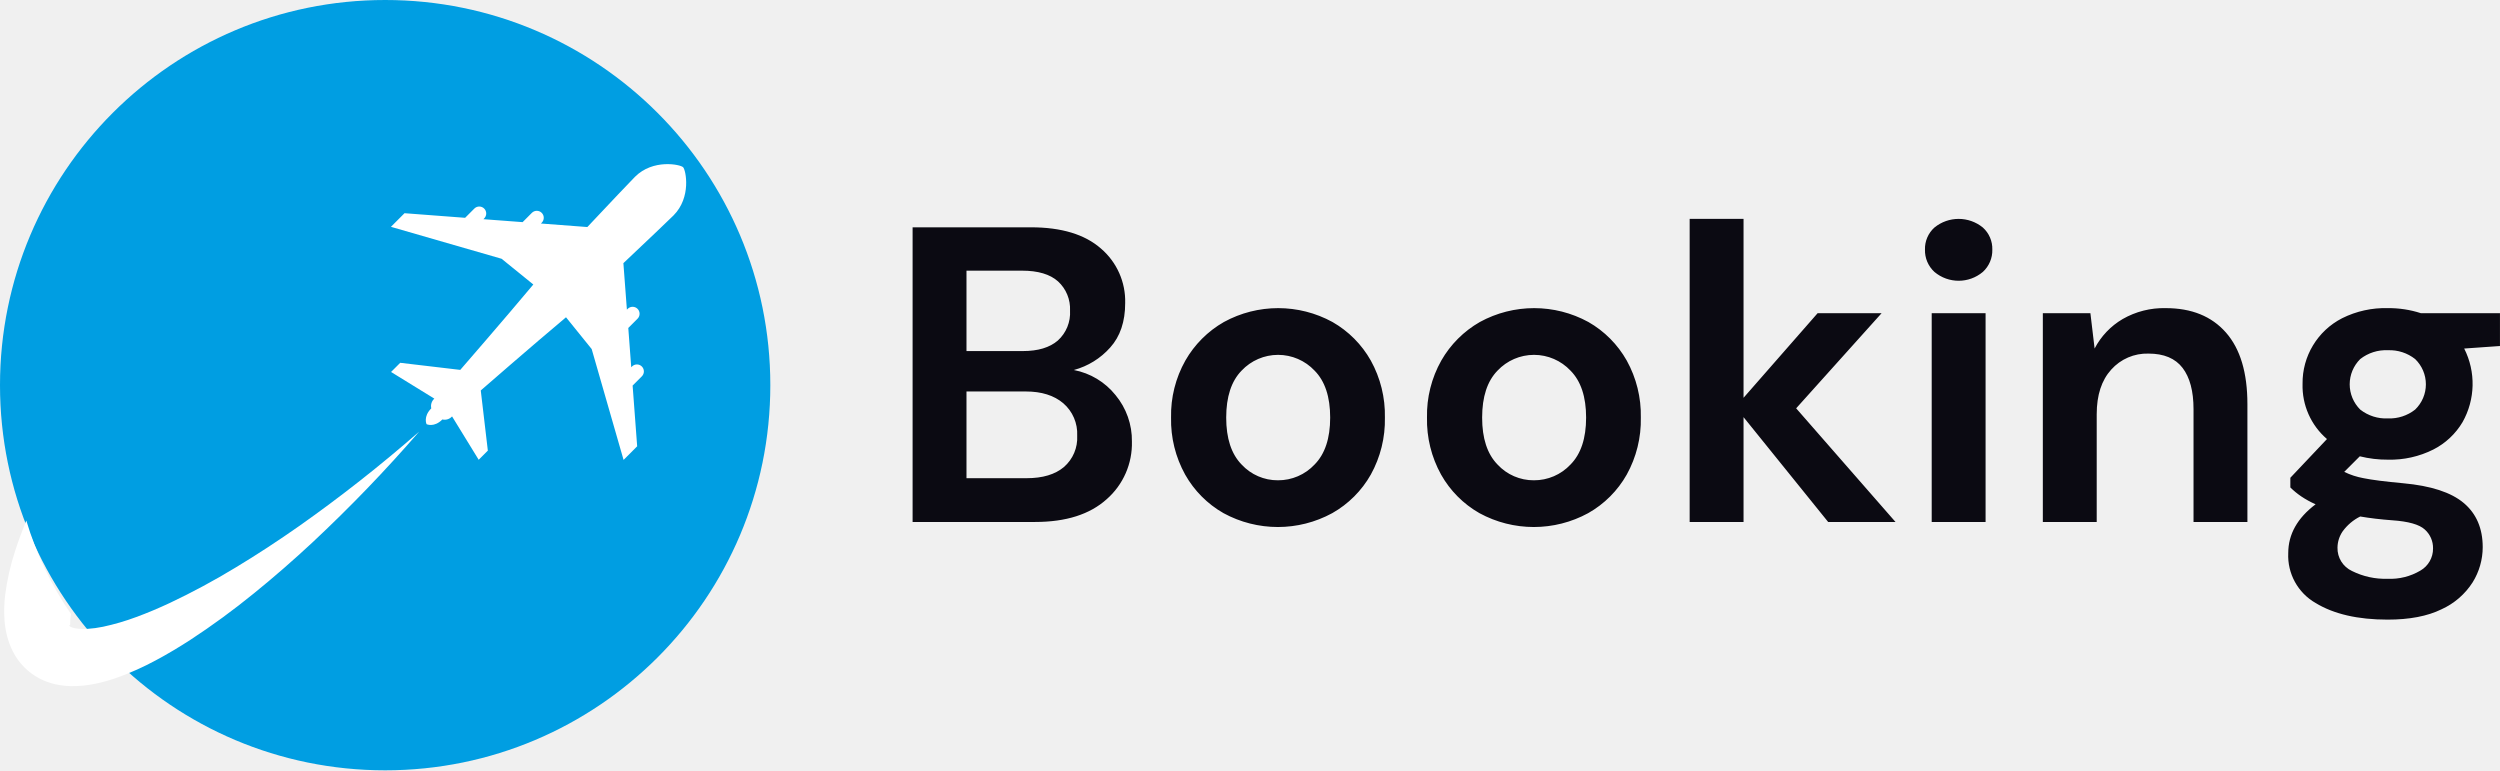
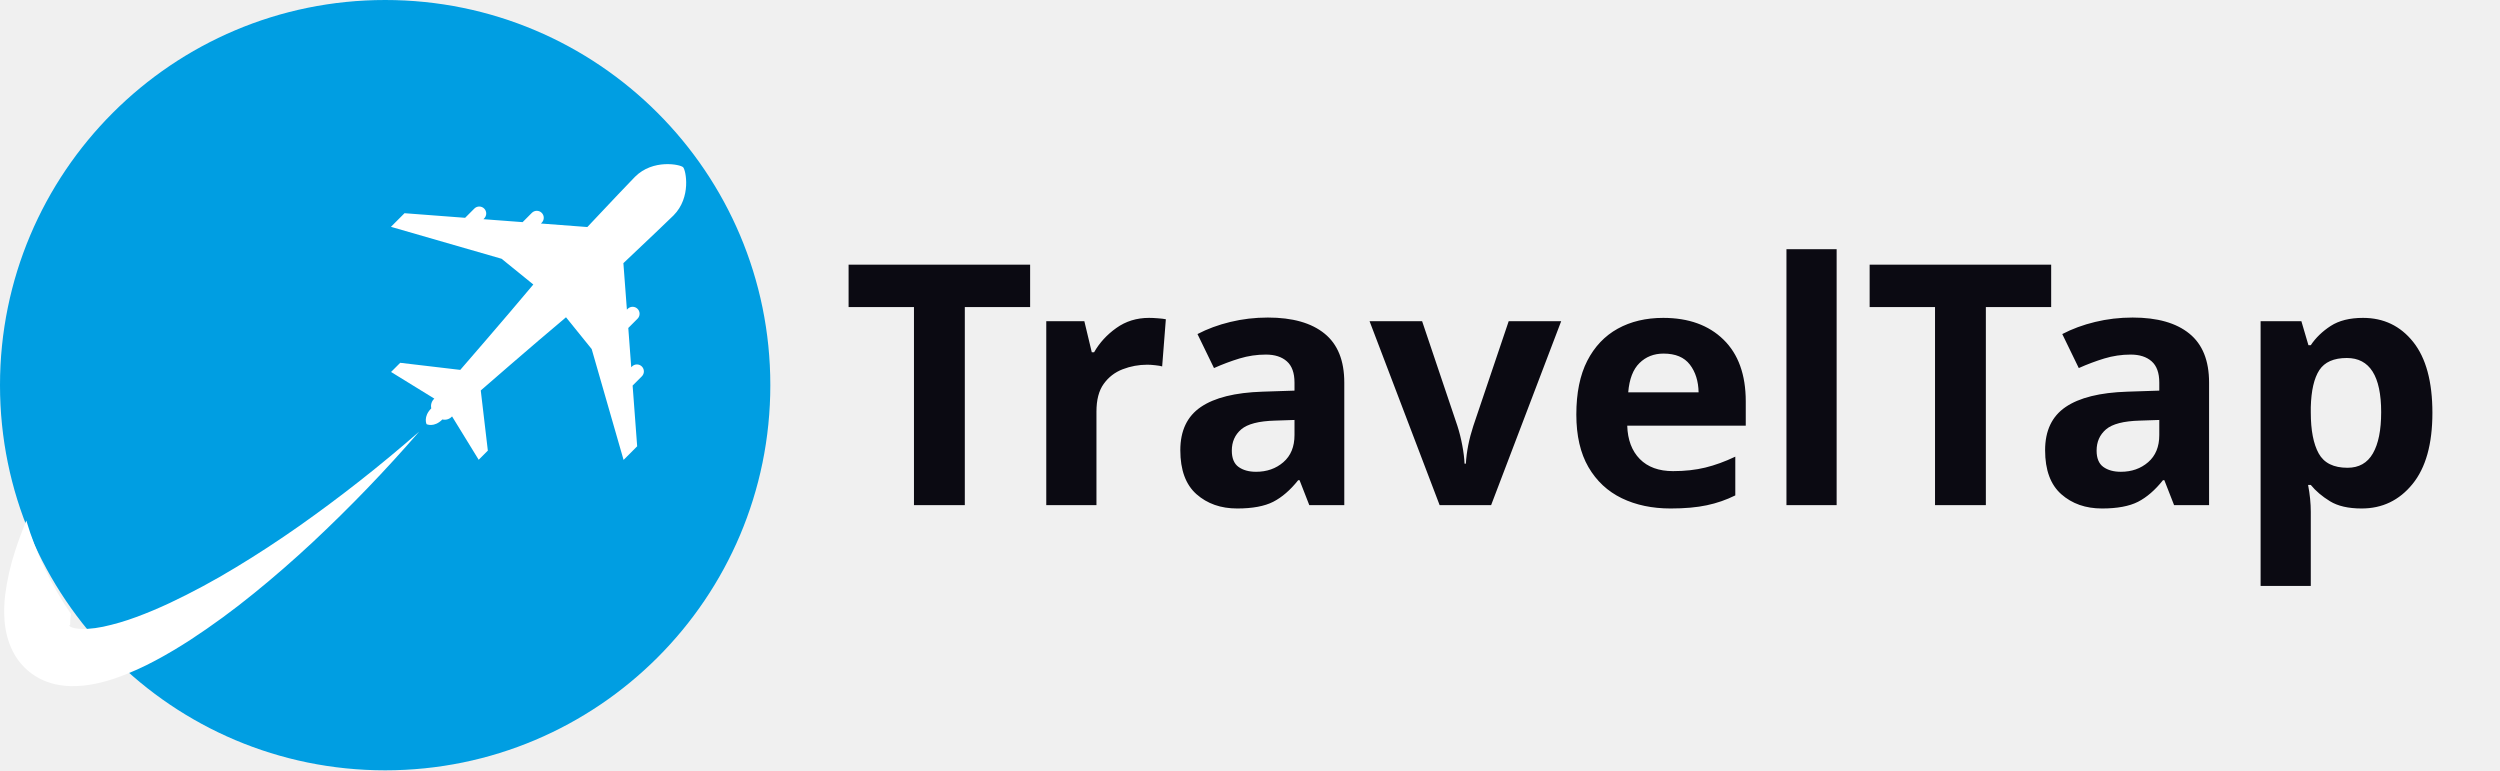
<svg xmlns="http://www.w3.org/2000/svg" width="593.906" height="183" viewBox="0 0 593.906 183">
  <defs>
    <style>
      .cls-1 {
        fill: #009EE2;
      }

      .cls-1, .cls-2, .cls-3 {
        fill-rule: evenodd;
      }

      .cls-2 {
        fill: #fff;
      }

      .cls-3 {
        fill: #0b0a12;
      }
+       
+       .text {
+         font-family: 'Doner', sans-serif; /* Use Doner font */
+         font-size: 80px; /* Font size for the text */
+         font-weight: 700; /* Bold font weight */
+         fill: #0b0a12; /* Text color */
+       }
    </style>
  </defs>
  <path class="cls-1" d="M188,95.5A91.5,91.5,0,1,1,96.5,4,91.5,91.5,0,0,1,188,95.5Z" transform="translate(-5 -4)" />
  <path class="cls-2" d="M155.286,95.6l2.191-2.195a1.655,1.655,0,1,0-2.339-2.343l-0.181.181-0.7-9.327,2.2-2.206a1.655,1.655,0,1,0-2.339-2.343l-0.192.192-0.833-11.044c6.042-5.71,10.829-10.255,11.912-11.34,4.282-4.29,2.932-10.791,2.273-11.45s-7.148-2.013-11.43,2.277c-1.083,1.085-5.62,5.88-11.32,11.933L133.5,57.1l0.192-.192a1.655,1.655,0,0,0-2.339-2.343l-2.2,2.206-9.31-.7,0.181-.181a1.655,1.655,0,0,0-2.339-2.343l-2.191,2.195L101.1,54.649l-3.228,3.234,26.286,7.59,7.539,6.113c-6.748,8.076-17.355,20.286-17.355,20.286l-14.263-1.683L97.9,92.366,108.182,98.7a2.384,2.384,0,0,0-.725,2.31c-1.976,1.98-1.12,3.762-1.12,3.762s1.779,0.858,3.756-1.122a2.372,2.372,0,0,0,2.3-.726l6.325,10.3,2.174-2.178-1.68-14.289s12.188-10.625,20.25-17.385l6.1,7.552,7.576,26.333,3.229-3.234ZM76.053,128.979c-4.932,3.458-9.955,6.758-15.072,9.839a170.777,170.777,0,0,1-15.63,8.419c-2.647,1.238-5.316,2.37-7.983,3.348a56.035,56.035,0,0,1-7.9,2.309,26.285,26.285,0,0,1-3.684.5,12.123,12.123,0,0,1-3.016-.149,4.517,4.517,0,0,1-.944-0.307,0.833,0.833,0,0,1-.355-0.3,0.1,0.1,0,0,1,.086-0.129,0.131,0.131,0,0,0,.114-0.125c0.025-.158-0.024-0.7.057-1.49,0.031-.31.082-0.658,0.145-1.022A78.919,78.919,0,0,1,11.25,127.661c-0.943,2.294-1.821,4.648-2.611,7.085a56.872,56.872,0,0,0-2.406,10.529,31.559,31.559,0,0,0-.151,6.2,21.625,21.625,0,0,0,.579,3.533,17.131,17.131,0,0,0,1.42,3.8,14.773,14.773,0,0,0,6.237,6.345,16.253,16.253,0,0,0,3.84,1.407,19.692,19.692,0,0,0,3.531.437,26.18,26.18,0,0,0,6.038-.581,39.668,39.668,0,0,0,5.178-1.467A67.877,67.877,0,0,0,42,160.877c2.853-1.521,5.578-3.157,8.222-4.871A179.48,179.48,0,0,0,65.29,144.982c4.8-3.881,9.427-7.931,13.913-12.1a349.491,349.491,0,0,0,25.375-26.344A346.793,346.793,0,0,1,76.053,128.979Z" transform="translate(-5 -4)" />
-   <path id="Booking" class="cls-3" d="M250.9,128q11,0,17-5.4a17.625,17.625,0,0,0,6-13.7,16.9,16.9,0,0,0-3.9-11.05,16.694,16.694,0,0,0-9.9-5.95,17.7,17.7,0,0,0,8.65-5.35Q272.3,82.6,272.3,76a16.459,16.459,0,0,0-5.75-12.95Q260.8,58,249.9,58H221.8v70h29.1ZM234.6,68.3h13.2q5.7,0,8.55,2.55a8.855,8.855,0,0,1,2.85,6.95,8.865,8.865,0,0,1-2.9,7.1q-2.9,2.5-8.3,2.5H234.6V68.3Zm0,28.7h14.1q5.6,0,8.9,2.8a9.562,9.562,0,0,1,3.3,7.7,9.2,9.2,0,0,1-3.15,7.45q-3.15,2.65-8.85,2.65H234.6V97Zm86.9,28.9a24.145,24.145,0,0,0,9.15-9.15A26.8,26.8,0,0,0,334,103.2a26.8,26.8,0,0,0-3.35-13.55,24.25,24.25,0,0,0-9.1-9.15,26.863,26.863,0,0,0-25.8,0,24.572,24.572,0,0,0-9.15,9.15,26.462,26.462,0,0,0-3.4,13.55,26.767,26.767,0,0,0,3.35,13.55,24.207,24.207,0,0,0,9.1,9.15A26.961,26.961,0,0,0,321.5,125.9Zm-21.55-11.55q-3.652-3.75-3.65-11.15t3.65-11.15a11.909,11.909,0,0,1,17.35,0Q321,95.8,321,103.2t-3.7,11.15a11.834,11.834,0,0,1-8.7,3.75A11.664,11.664,0,0,1,299.95,114.349ZM382.3,125.9a24.131,24.131,0,0,0,9.15-9.15,26.787,26.787,0,0,0,3.35-13.55,26.79,26.79,0,0,0-3.35-13.55,24.235,24.235,0,0,0-9.1-9.15,26.863,26.863,0,0,0-25.8,0,24.586,24.586,0,0,0-9.15,9.15A26.472,26.472,0,0,0,344,103.2a26.777,26.777,0,0,0,3.35,13.55,24.221,24.221,0,0,0,9.1,9.15A26.961,26.961,0,0,0,382.3,125.9Zm-21.55-11.55q-3.651-3.75-3.65-11.15t3.65-11.15a11.909,11.909,0,0,1,17.35,0q3.7,3.75,3.7,11.15t-3.7,11.15a11.831,11.831,0,0,1-8.7,3.75A11.667,11.667,0,0,1,360.748,114.349ZM419.2,128V103.1L439.3,128h16l-23.6-27L452,78.4H436.8L419.2,98.5V56H406.4v72h12.8Zm56.85-59.4a6.938,6.938,0,0,0,2.25-5.3,6.786,6.786,0,0,0-2.25-5.25,9.09,9.09,0,0,0-11.5,0,6.786,6.786,0,0,0-2.25,5.25,6.938,6.938,0,0,0,2.25,5.3A8.923,8.923,0,0,0,476.047,68.6ZM476.7,128V78.4H463.9V128h12.8Zm26.4,0V102.4q0-6.8,3.45-10.6A11.417,11.417,0,0,1,515.4,88q5.5,0,8.1,3.4t2.6,9.8V128h12.8V100q0-11.2-5.1-17t-14.3-5.8a19.606,19.606,0,0,0-10.25,2.6,17.447,17.447,0,0,0-6.65,7l-1-8.4H490.3V128h12.8Zm79.949-17.2a17.035,17.035,0,0,0,6.95-6.5,18.541,18.541,0,0,0,.4-17.5l8.5-.6V78.4H580.1a24.523,24.523,0,0,0-7.8-1.2,22.893,22.893,0,0,0-10.9,2.4A17.258,17.258,0,0,0,552,95.2a16.649,16.649,0,0,0,5.8,13.1l-8.7,9.2v2.3a18.1,18.1,0,0,0,2.55,2.1,21.868,21.868,0,0,0,3.45,1.9q-6.5,4.9-6.5,11.6a12.969,12.969,0,0,0,6.5,11.85q6.5,3.95,17.1,3.95,7.8,0,12.8-2.45a17.2,17.2,0,0,0,7.4-6.4,15.829,15.829,0,0,0,2.4-8.35q0-6.7-4.5-10.5t-14.4-4.7q-6.5-.6-9.4-1.2a17.672,17.672,0,0,1-4.6-1.5l3.7-3.7a26.717,26.717,0,0,0,6.7.8A22.739,22.739,0,0,0,583.045,110.8Zm-17.35-9.5a8.45,8.45,0,0,1,0-12,9.918,9.918,0,0,1,6.6-2.1,9.81,9.81,0,0,1,6.45,2.1,8.334,8.334,0,0,1,0,12,9.81,9.81,0,0,1-6.45,2.1A9.918,9.918,0,0,1,565.7,101.3Zm-4.15,28.9a11.442,11.442,0,0,1,4.15-3.5q3.5,0.6,7.6.9,5.8,0.4,7.75,2.2a5.869,5.869,0,0,1,1.95,4.5,5.989,5.989,0,0,1-3,5.25,14.089,14.089,0,0,1-7.8,1.95,17.692,17.692,0,0,1-8.45-1.85,5.954,5.954,0,0,1-3.45-5.55A7.005,7.005,0,0,1,561.545,130.2Z" transform="translate(-5 -4)" />
+   <text x="200" y="120" class="text">TravelTap</text>
</svg>
